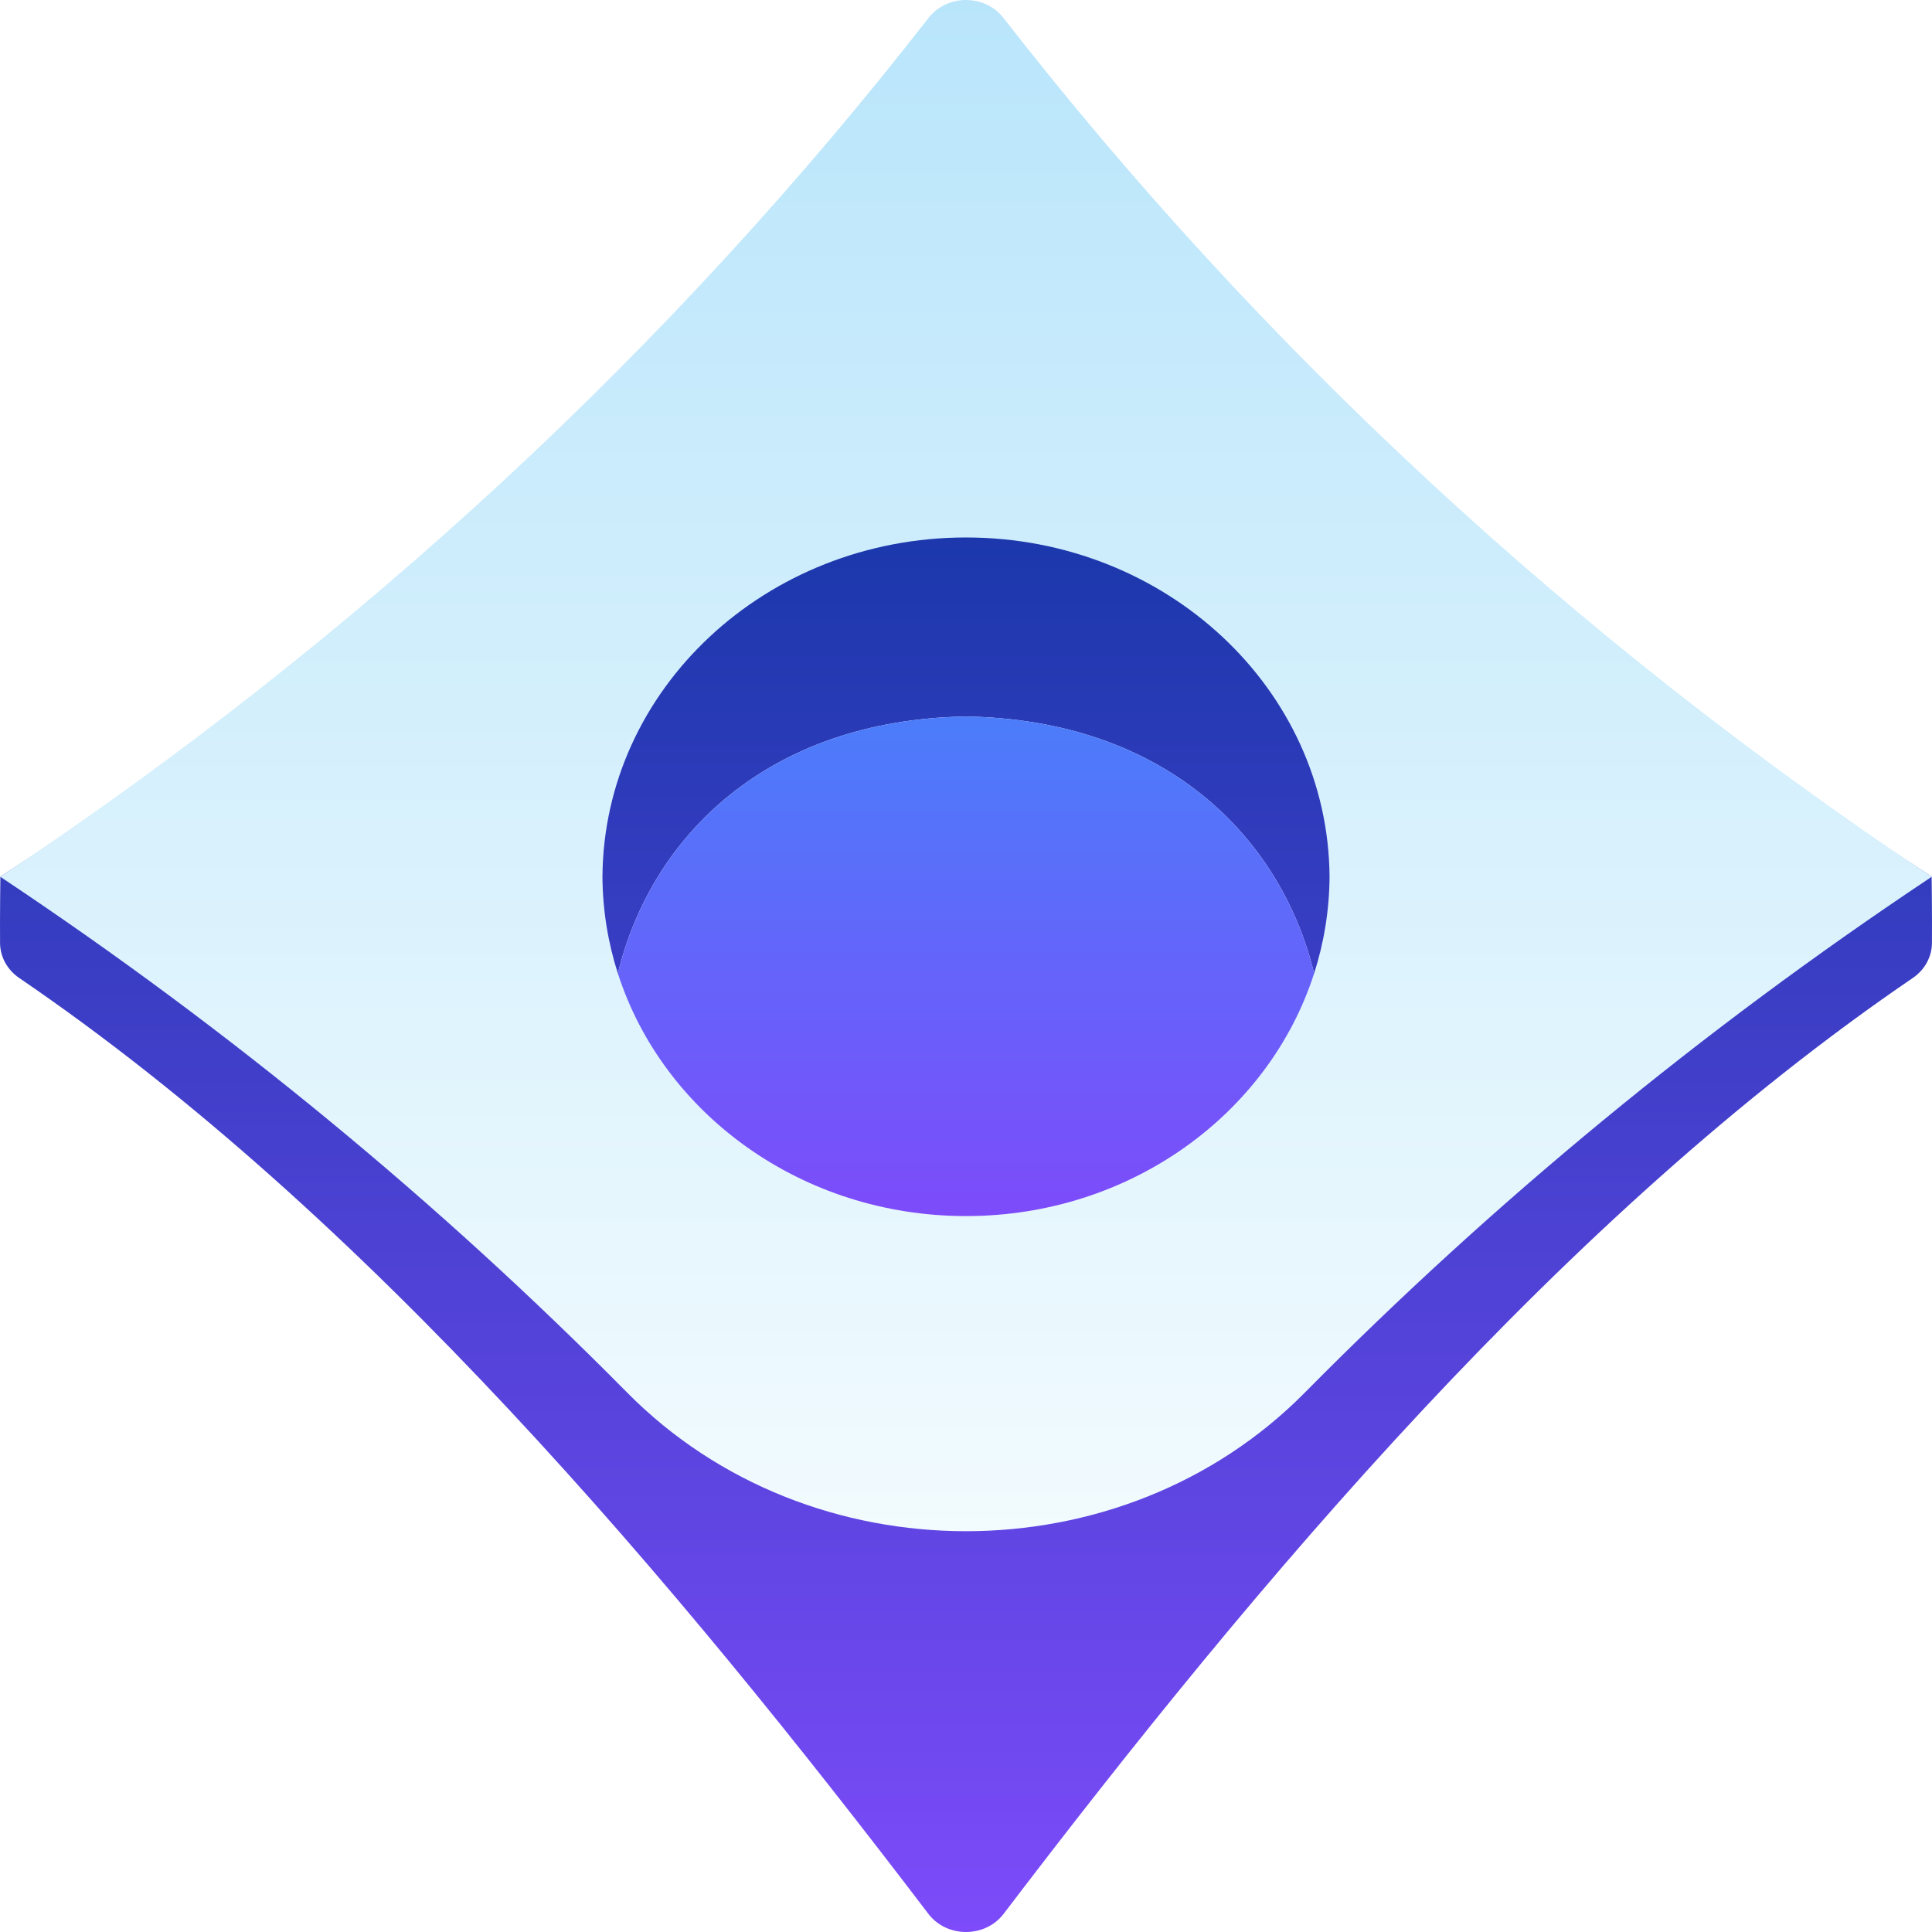
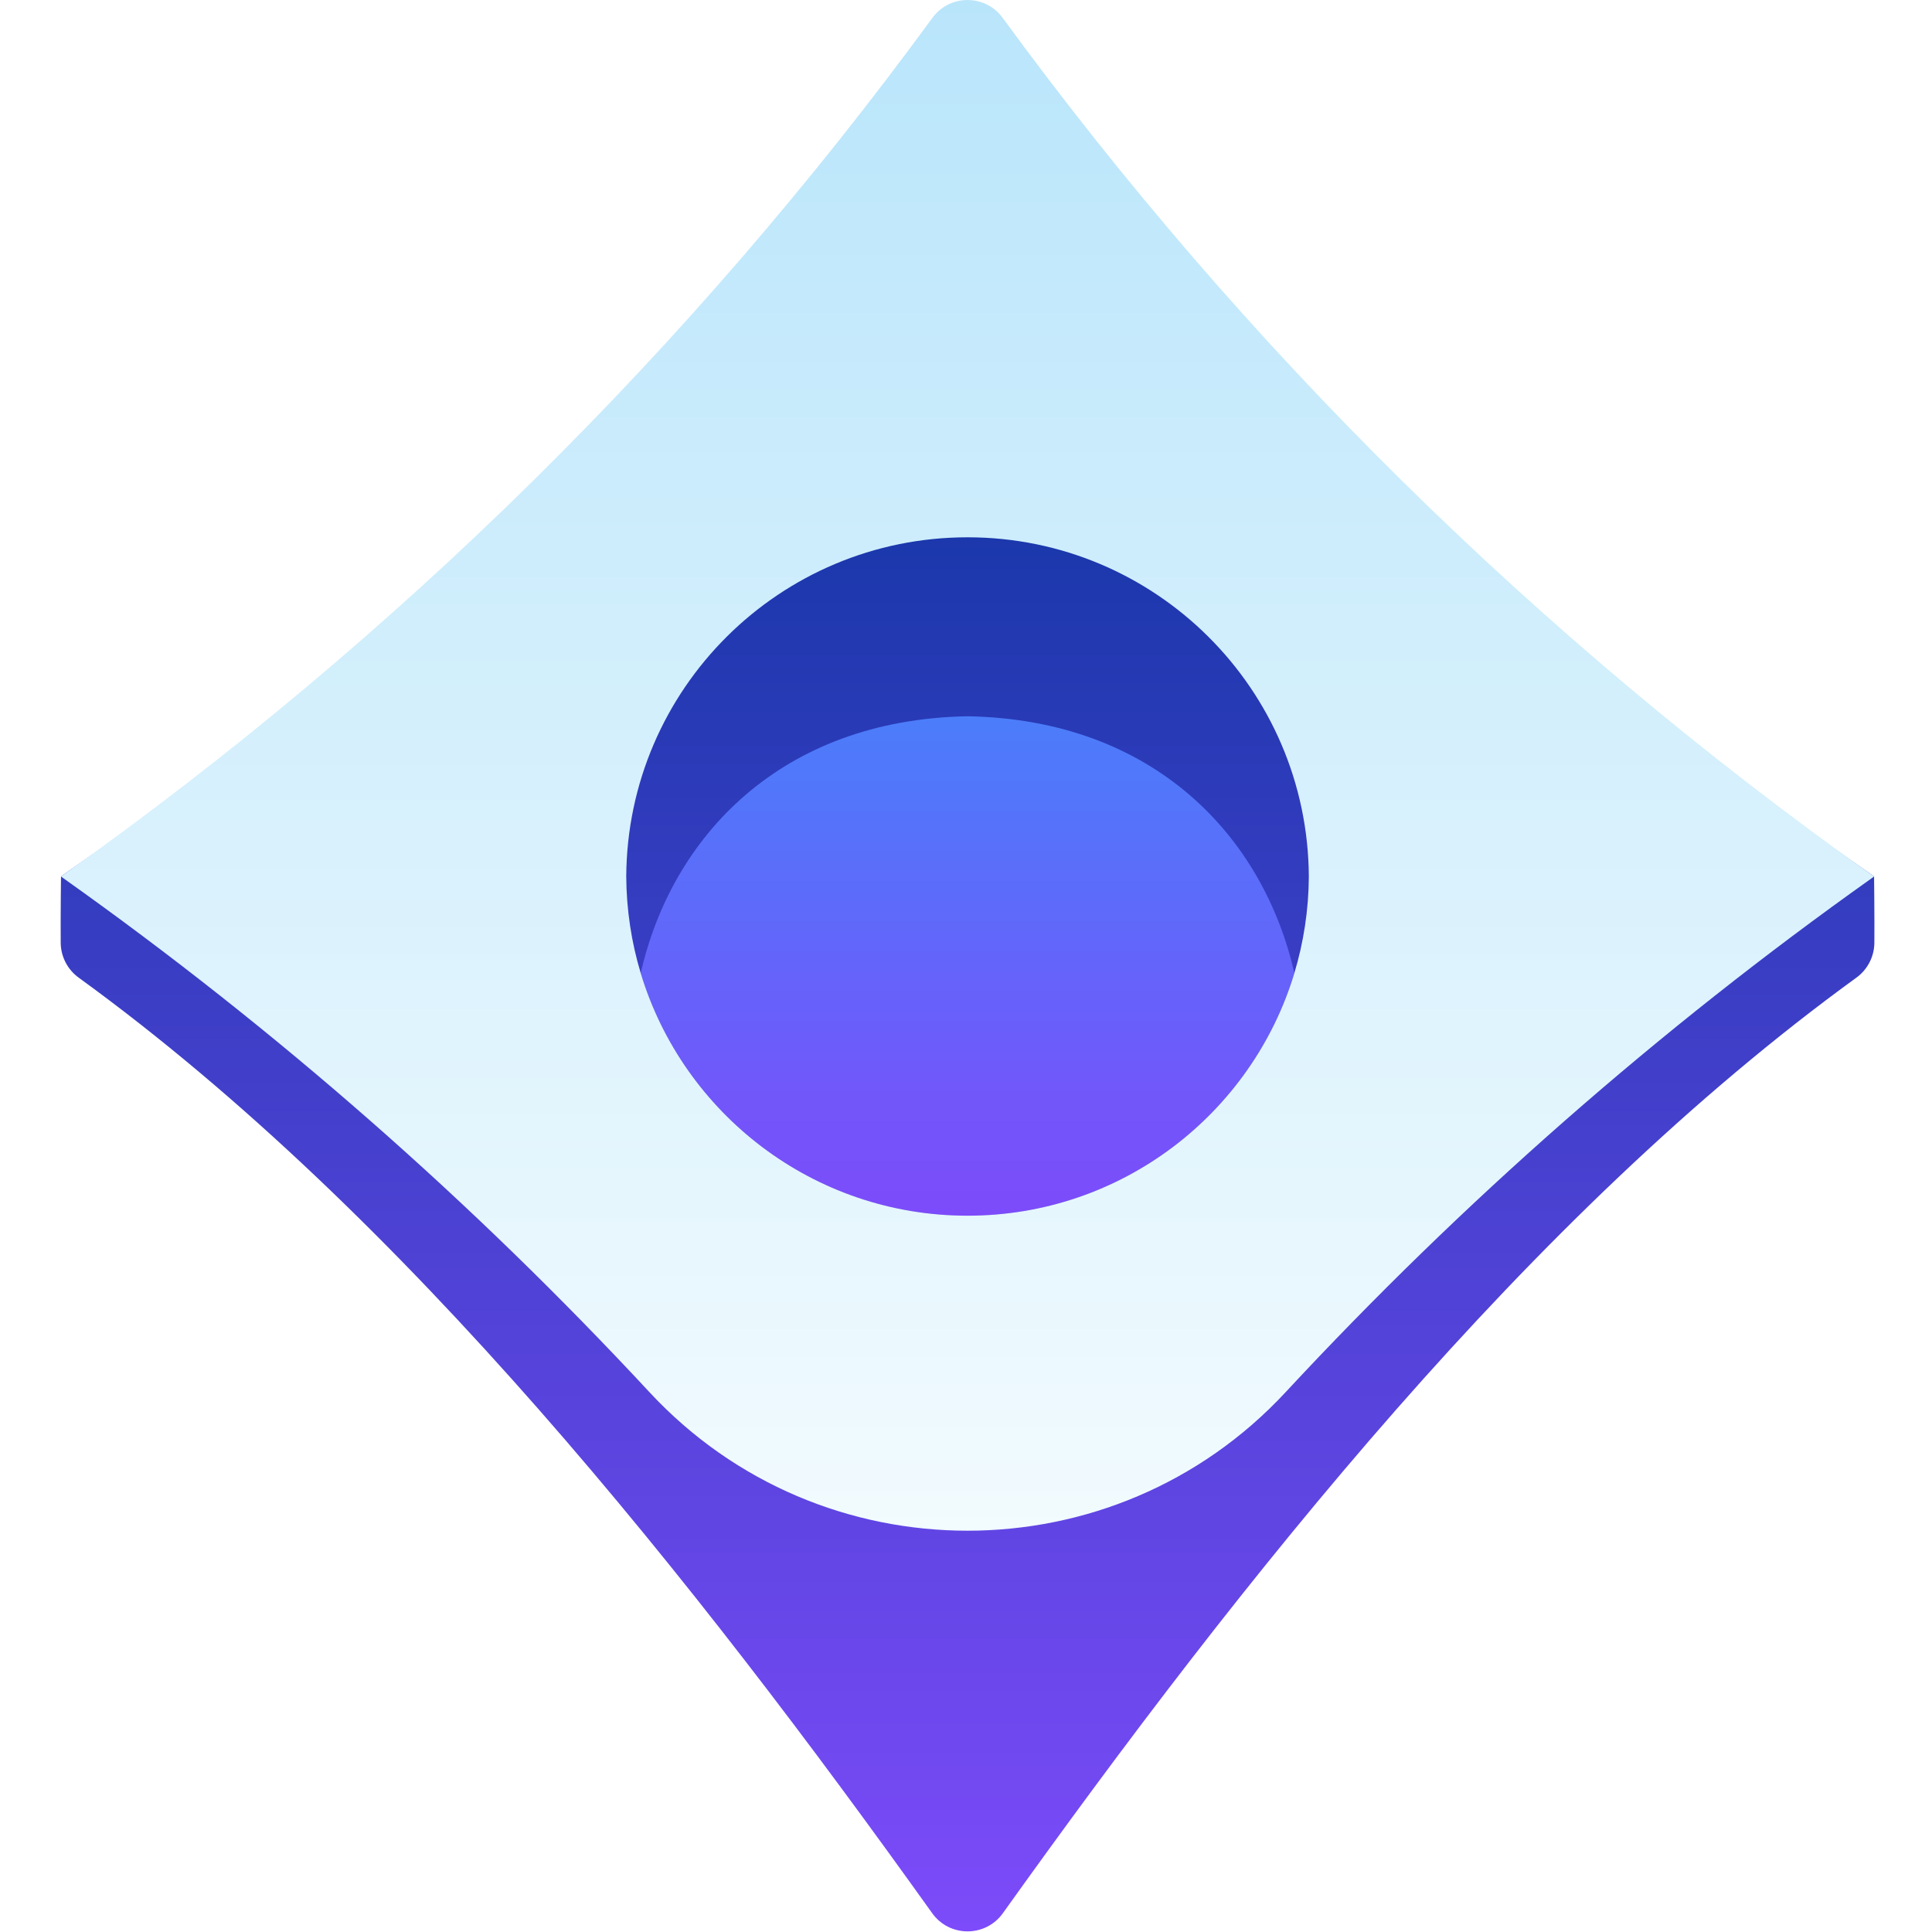
- <svg xmlns="http://www.w3.org/2000/svg" width="1000" height="1000" viewBox="0 0 1000 1000" fill="none">
-   <path d="M999.81 453.82L998.423 452.873L998.203 452.723C805.95 324.8 636.228 257.542 500 76.621C363.772 257.542 194.05 324.8 1.797 452.723L1.577 452.873L0.19 453.82C0.19 453.82 -0.09 474.699 0.03 488.171C0.1 495.315 3.773 501.99 9.933 506.19C190.426 629.211 349.426 818.335 480.513 990.585C490.067 1003.14 509.933 1003.14 519.487 990.585C650.574 818.335 809.574 629.211 990.067 506.19C996.227 501.99 999.9 495.315 999.97 488.171C1000.09 474.699 999.81 453.82 999.81 453.82ZM500 722.1C356.115 719.69 296.057 602.285 319.816 503.874C336.837 433.345 396.905 372.566 500.01 370.85C603.105 372.575 663.153 433.345 680.184 503.856C703.953 602.285 643.885 719.709 500 722.1Z" fill="url(#paint0_linear_30_29)" />
-   <path d="M998.423 452.873L998.203 452.723C814.276 330.097 652.421 180.16 519.347 9.232C509.764 -3.077 490.237 -3.077 480.653 9.232C347.579 180.16 185.724 330.097 1.797 452.723L1.577 452.873L0.19 453.82L1.797 454.917C118.938 533.022 227.124 622.198 324.628 720.815C419.178 816.46 580.823 816.46 675.372 720.815C772.876 622.198 881.062 533.022 998.203 454.917L999.811 453.82L998.423 452.873ZM680.184 503.856C656.834 576.522 584.996 629.445 500 629.445C415.005 629.445 343.177 576.532 319.816 503.874C314.725 488.012 311.94 471.211 311.83 453.82C312.449 356.722 396.456 278.196 500 278.196C603.544 278.196 687.551 356.722 688.17 453.82C688.061 471.211 685.275 488.002 680.184 503.856Z" fill="url(#paint1_linear_30_29)" />
-   <path d="M680.184 503.856C656.834 576.522 584.996 629.445 500 629.445C415.005 629.445 343.177 576.532 319.816 503.874C336.837 433.345 396.905 372.566 500.01 370.85C603.105 372.575 663.153 433.345 680.184 503.856Z" fill="url(#paint2_linear_30_29)" />
+ <svg xmlns="http://www.w3.org/2000/svg" width="1067" height="1067" viewBox="0 0 1067 1067">
  <defs>
-     <linearGradient id="paint0_linear_30_29" x1="500" y1="999.998" x2="500" y2="76.621" gradientUnits="userSpaceOnUse">
-       <stop stop-color="#7D4BFA" />
-       <stop offset="1" stop-color="#003296" />
+     <linearGradient id="linear-gradient-background" x1="500.85" y1="81.73" x2="500.85" y2="1066.65" gradientUnits="userSpaceOnUse">
+       <stop offset="0" stop-color="#003296" />
+       <stop offset="1" stop-color="#7d4bfa" />
    </linearGradient>
-     <linearGradient id="paint1_linear_30_29" x1="500" y1="792.544" x2="500" y2="-0.002" gradientUnits="userSpaceOnUse">
-       <stop stop-color="#F2FBFE" />
-       <stop offset="1" stop-color="#B9E5FB" />
+     <linearGradient id="linear-gradient-half-circle" x1="500.85" y1="395.57" x2="500.85" y2="671.4" gradientUnits="userSpaceOnUse">
+       <stop offset="0" stop-color="#4b7dfa" />
+       <stop offset="1" stop-color="#7d4bfa" />
    </linearGradient>
-     <linearGradient id="paint2_linear_30_29" x1="500" y1="370.85" x2="500" y2="629.445" gradientUnits="userSpaceOnUse">
-       <stop stop-color="#4B7DFA" />
-       <stop offset="1" stop-color="#7D4BFA" />
+     <linearGradient id="linear-gradient-top" x1="500.85" y1="0" x2="500.85" y2="845.37" gradientUnits="userSpaceOnUse">
+       <stop offset="0" stop-color="#b9e5fb" />
+       <stop offset="1" stop-color="#f2fbfe" />
    </linearGradient>
  </defs>
+   <g transform="translate(33.5, 0)">
+     <path style="fill: url(#linear-gradient-background)" d="M1001.51,484.07l-1.39-1.01-.22-.16c-192.58-136.45-362.59-208.19-499.05-401.17C364.39,274.71,194.38,346.45,1.8,482.9l-.22.16-1.39,1.01s-.28,22.27-.16,36.64c.07,7.62,3.75,14.74,9.92,19.22,180.8,131.22,340.07,332.95,471.38,516.68,9.57,13.39,29.47,13.39,39.04,0,131.31-183.73,290.58-385.46,471.38-516.68,6.17-4.48,9.85-11.6,9.92-19.22.12-14.37-.16-36.64-.16-36.64Z" />
+     <path style="fill: url(#linear-gradient-half-circle)" d="M681.34,537.44c-23.39,77.51-95.35,133.96-180.49,133.96s-157.09-56.44-180.49-133.94c17.05-75.23,77.22-140.06,180.5-141.89,103.27,1.84,163.42,66.66,180.48,141.87Z" />
+     <path style="fill: url(#linear-gradient-top)" d="M1000.12,483.06l-.22-.16C815.66,352.1,653.53,192.17,520.23,9.85c-9.6-13.13-29.16-13.13-38.76,0C348.17,192.17,186.04,352.1,1.8,482.9l-.22.16-1.39,1.01,1.61,1.17c117.34,83.31,225.71,178.43,323.38,283.62,94.71,102.02,256.63,102.02,351.34,0,97.67-105.19,206.04-200.31,323.38-283.62l1.61-1.17-1.39-1.01ZM681.34,537.44c-23.39,77.51-95.35,133.96-180.49,133.96s-157.09-56.44-180.49-133.94c-5.1-16.92-7.89-34.84-8-53.39.62-103.57,84.77-187.33,188.49-187.33s187.87,83.76,188.49,187.33c-.11,18.55-2.9,36.46-8,53.37Z" />
+   </g>
</svg>
